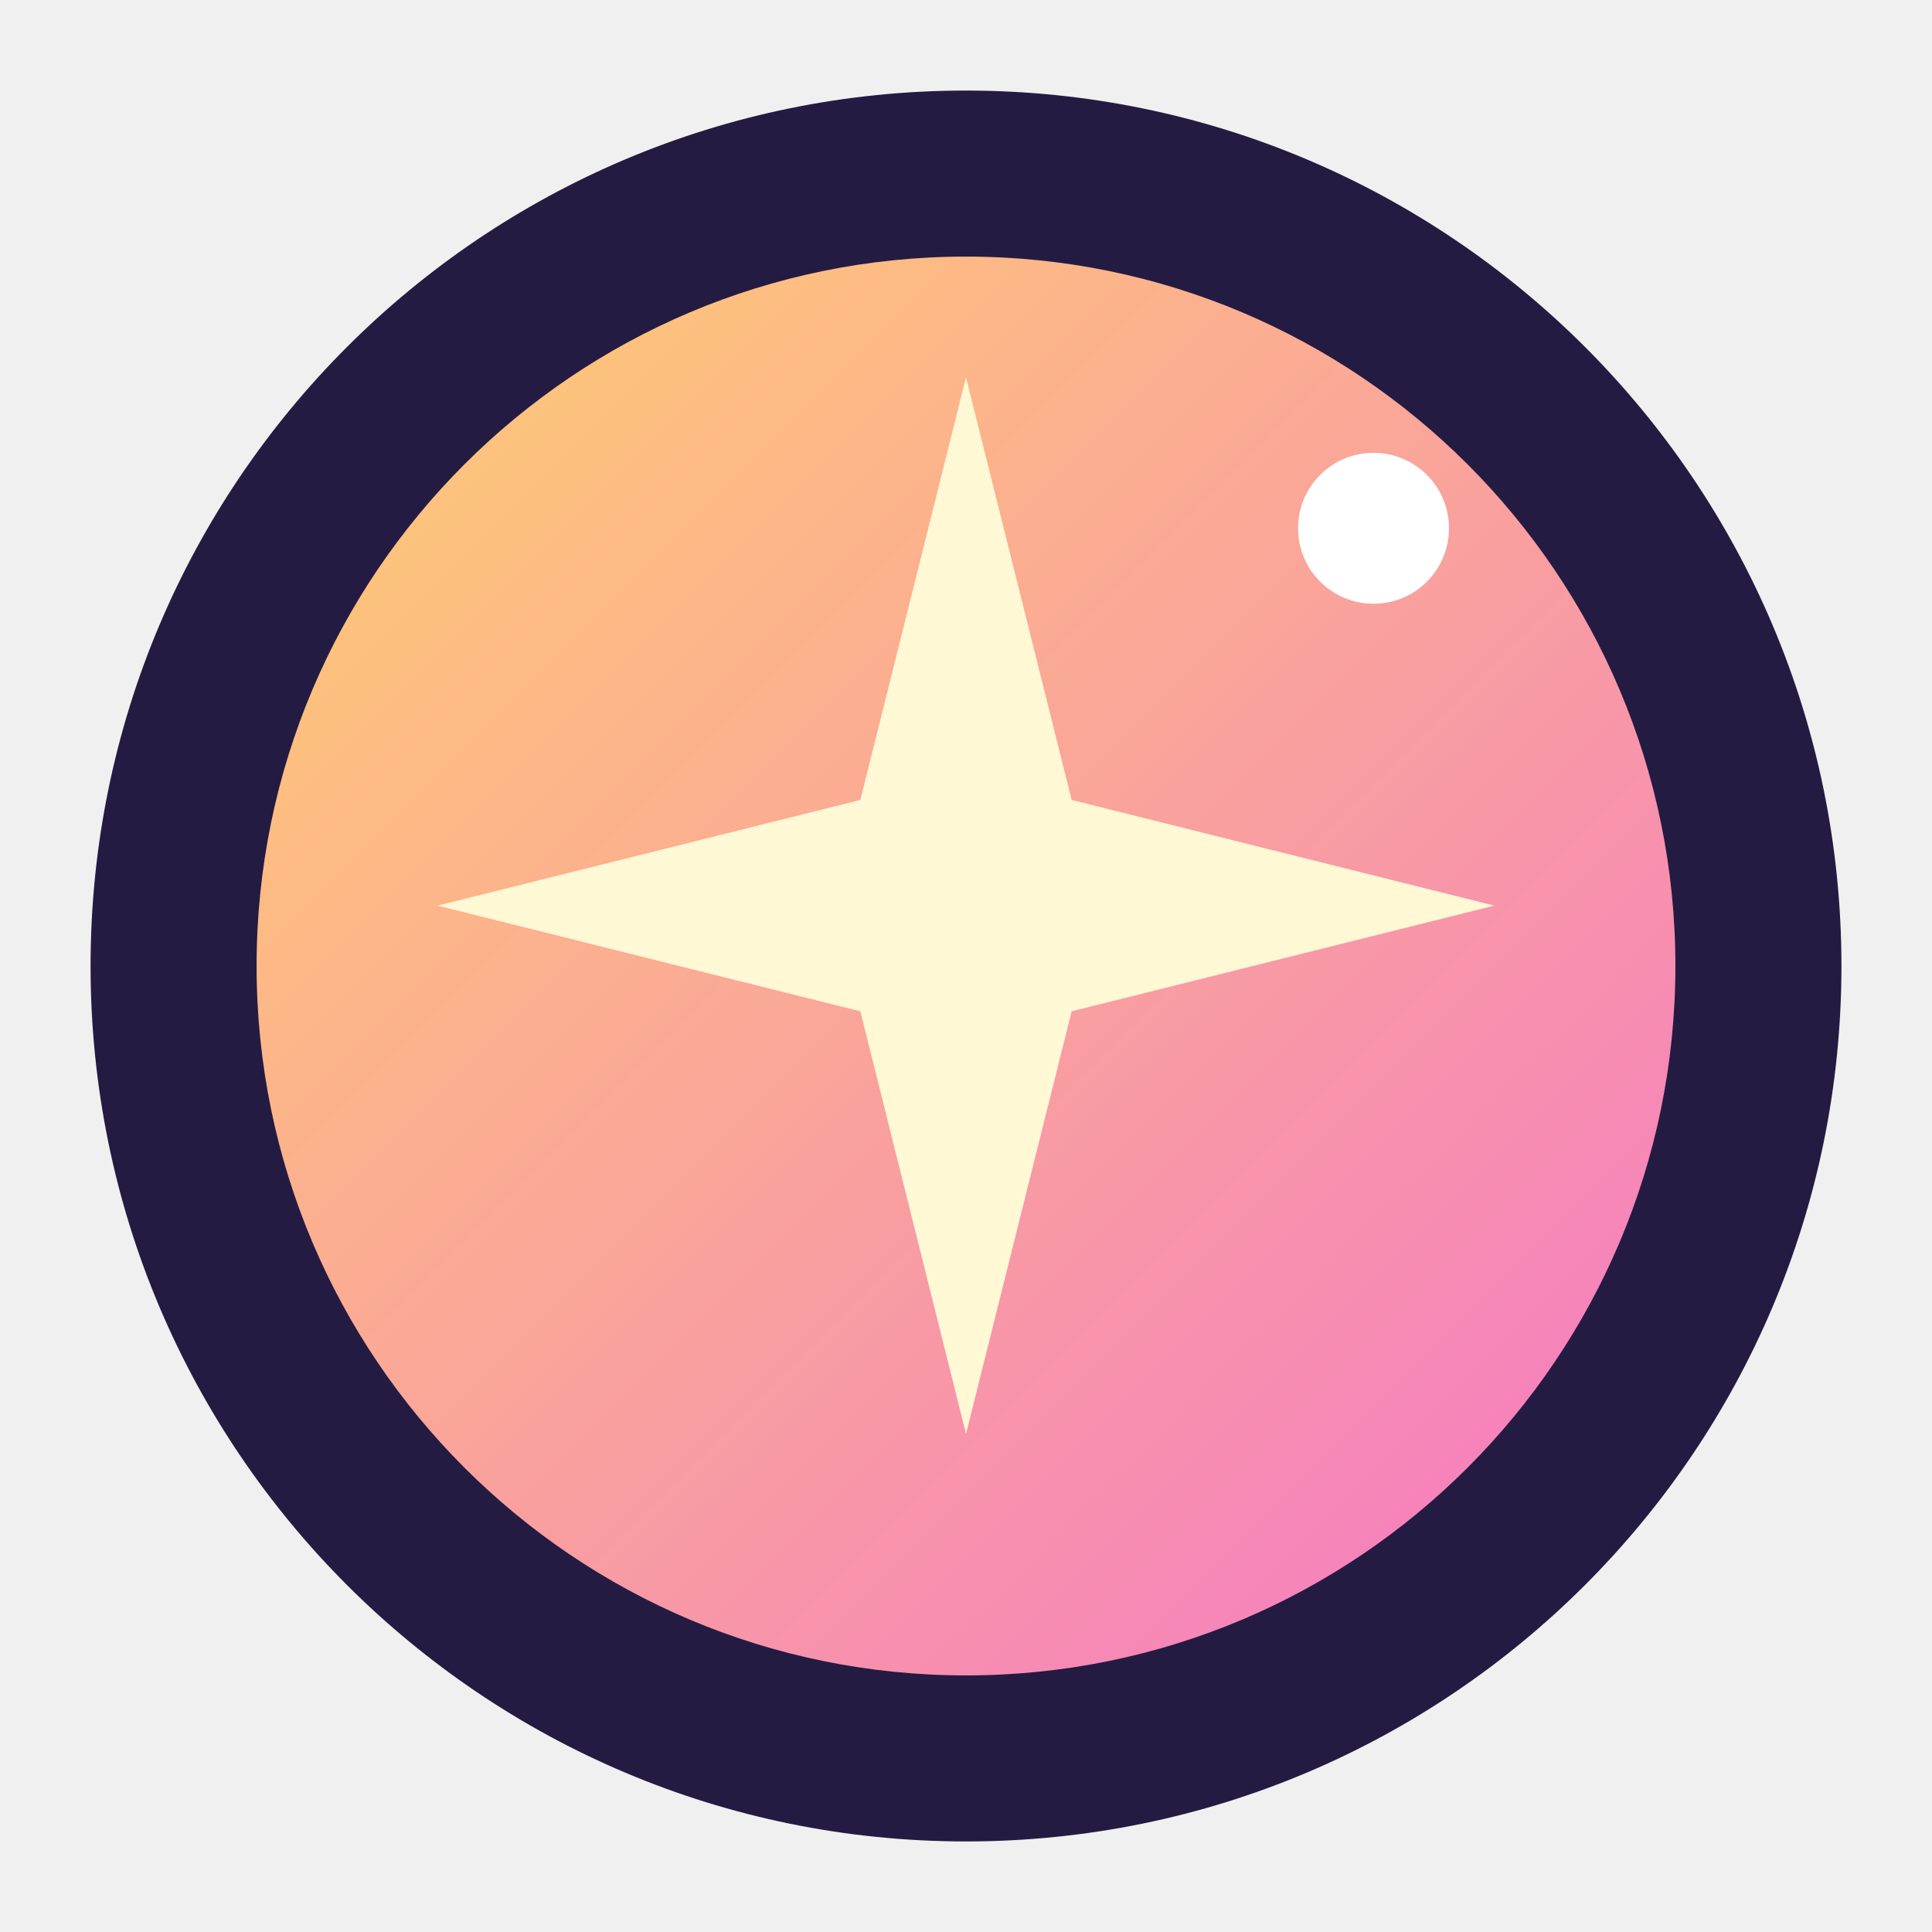
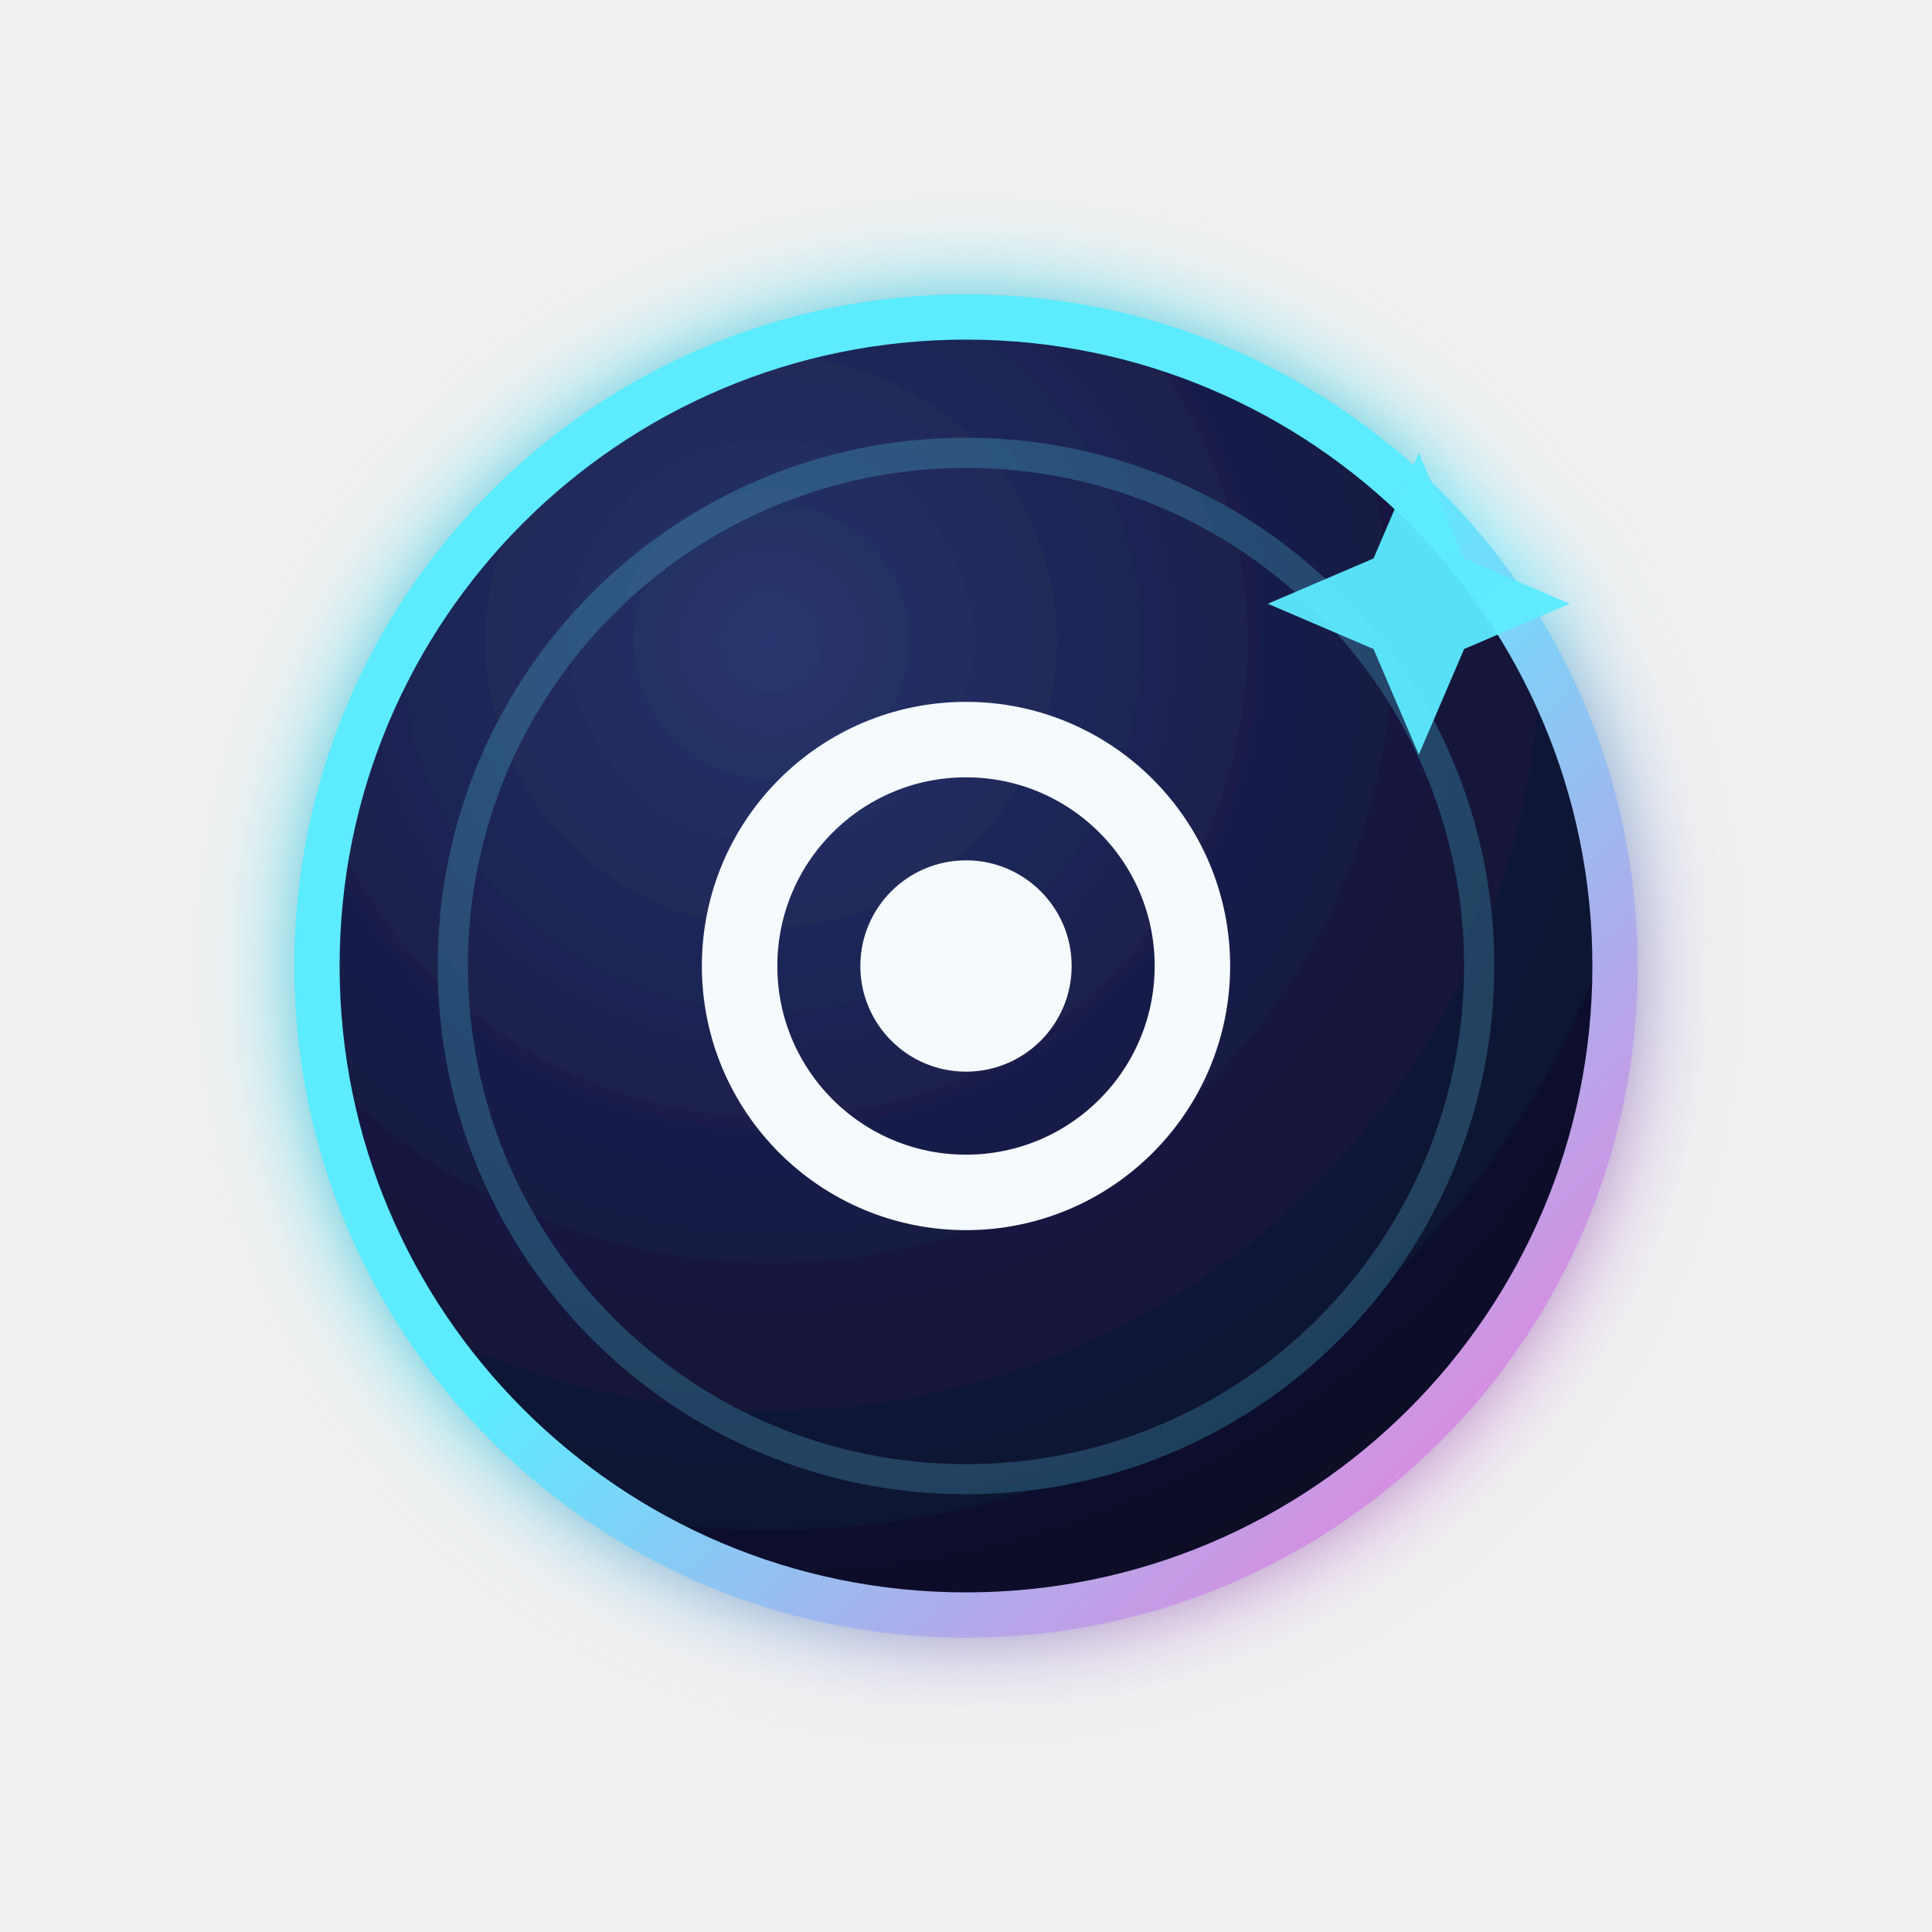
- <svg xmlns="http://www.w3.org/2000/svg" viewBox="0 0 128 128">
+ <svg xmlns="http://www.w3.org/2000/svg" width="128" height="128" viewBox="0 0 128 128">
  <defs>
-     <linearGradient id="g" x1="0" y1="0" x2="1" y2="1">
-       <stop stop-color="#ffcf70" />
-       <stop offset="1" stop-color="#f477c7" />
+     <radialGradient id="core" cx="35%" cy="25%" r="80%">
+       <stop offset="0" stop-color="#28366D" />
+       <stop offset=".55" stop-color="#171B45" />
+       <stop offset="1" stop-color="#0A0D25" />
+     </radialGradient>
+     <linearGradient id="rim" x1="0" y1="0" x2="1" y2="1">
+       <stop stop-color="#5CEBFF" />
+       <stop offset=".48" stop-color="#5CEBFF" />
+       <stop offset="1" stop-color="#FF6FD8" />
    </linearGradient>
+     <filter id="glow">
+       <feGaussianBlur stdDeviation="3" result="b" />
+       <feMerge>
+         <feMergeNode in="b" />
+         <feMergeNode in="SourceGraphic" />
+       </feMerge>
+     </filter>
  </defs>
-   <circle cx="64" cy="64" r="58" fill="#241b42" />
-   <circle cx="64" cy="64" r="47" fill="url(#g)" />
-   <path d="m64 25 7 28 28 7-28 7-7 28-7-28-28-7 28-7 7-28Z" fill="#fff8d5" />
-   <circle cx="91" cy="35" r="5" fill="#fff" />
+   <g filter="url(#glow)">
+     <circle cx="64" cy="64" r="43" fill="url(#core)" stroke="url(#rim)" stroke-width="3" />
+     <circle cx="64" cy="64" r="34" fill="none" stroke="#5CEBFF" stroke-opacity=".22" stroke-width="2" />
+     <circle cx="64" cy="64" r="15" fill="none" stroke="#F5FAFF" stroke-width="5" />
+     <circle cx="64" cy="64" r="7" fill="#F5FAFF" />
+     <path d="M94 30l3 7 7 3-7 3-3 7-3-7-7-3 7-3Z" fill="#5CEBFF" opacity=".95" />
+   </g>
</svg>
